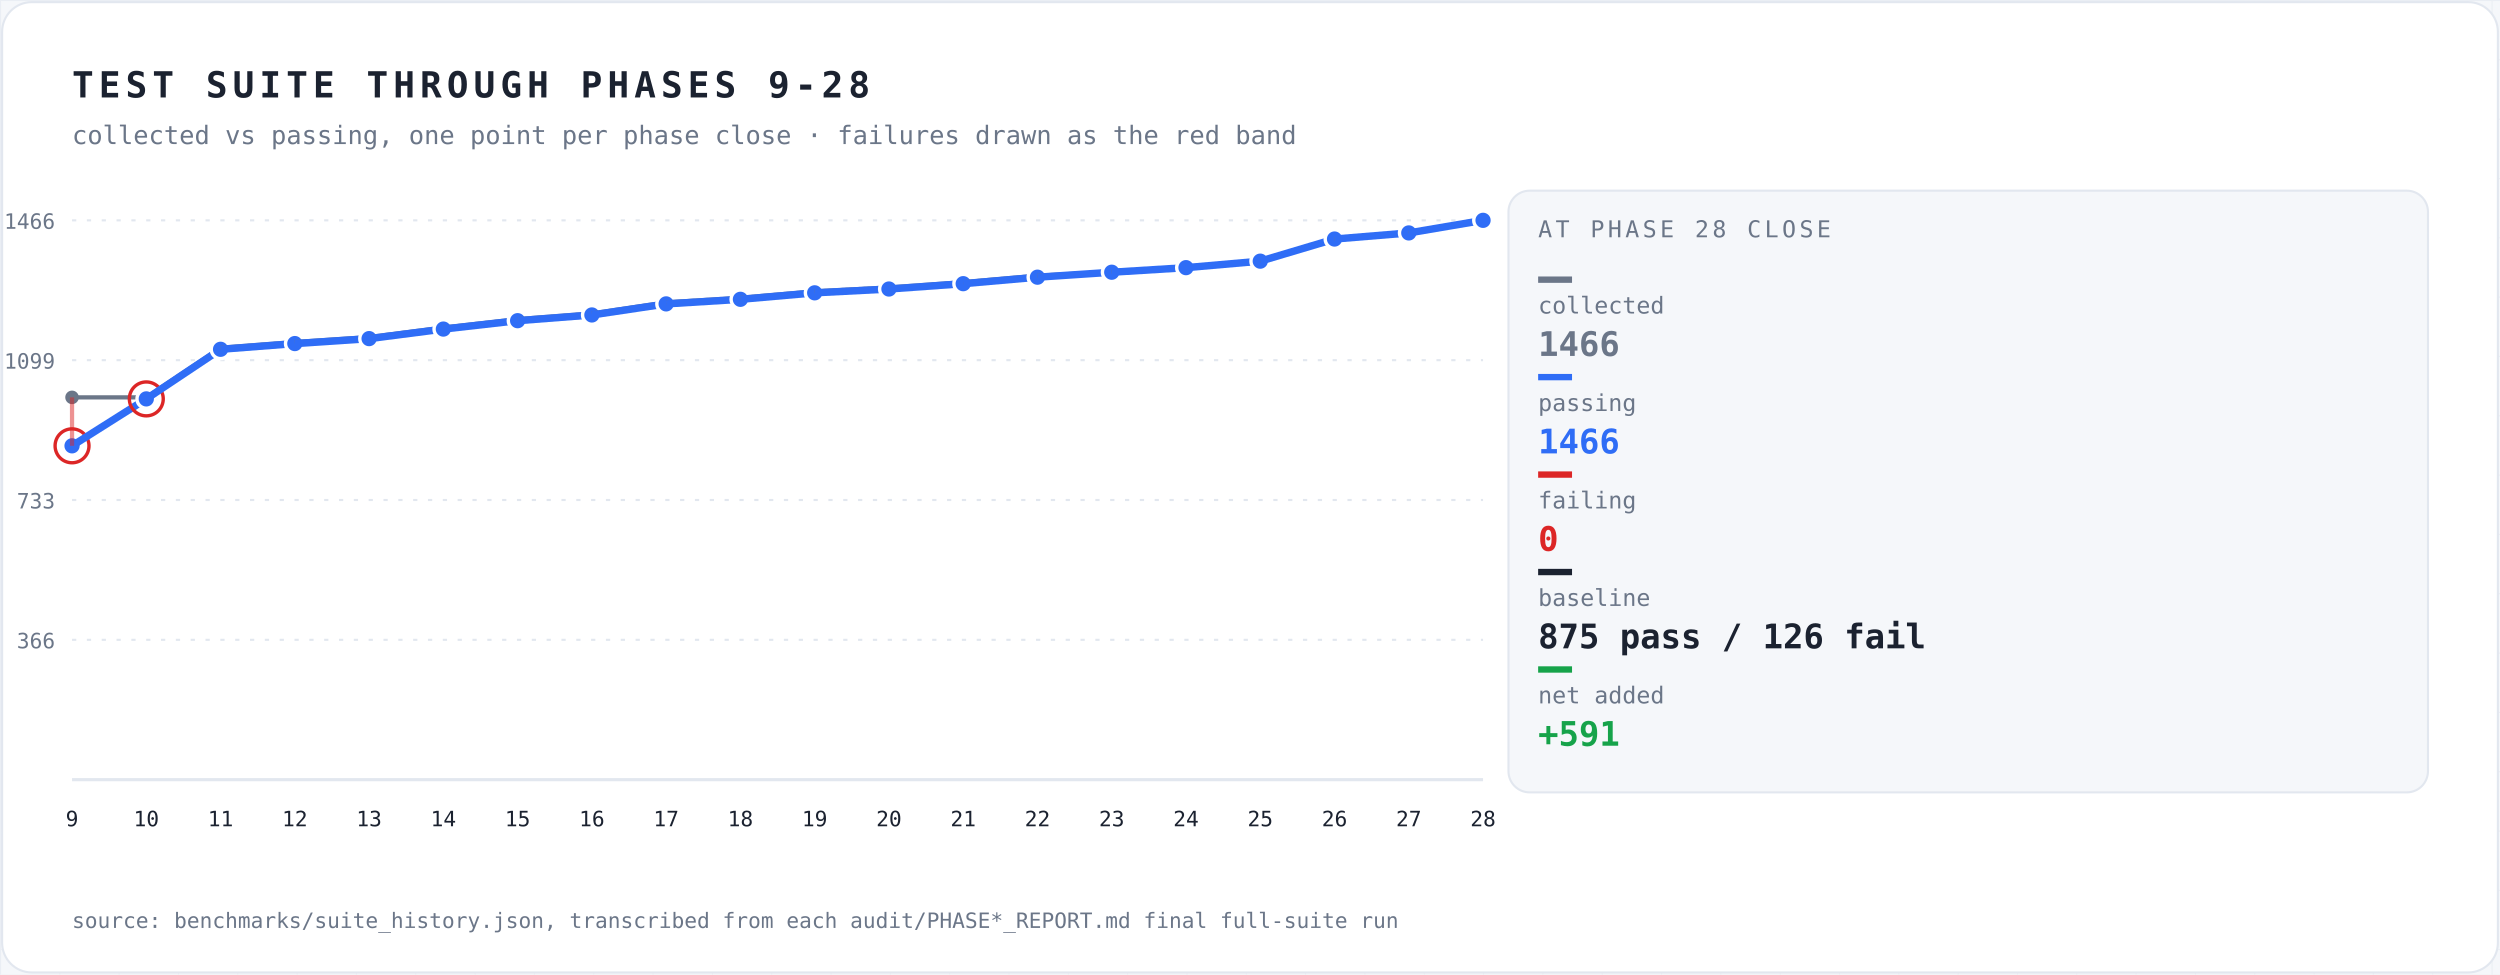
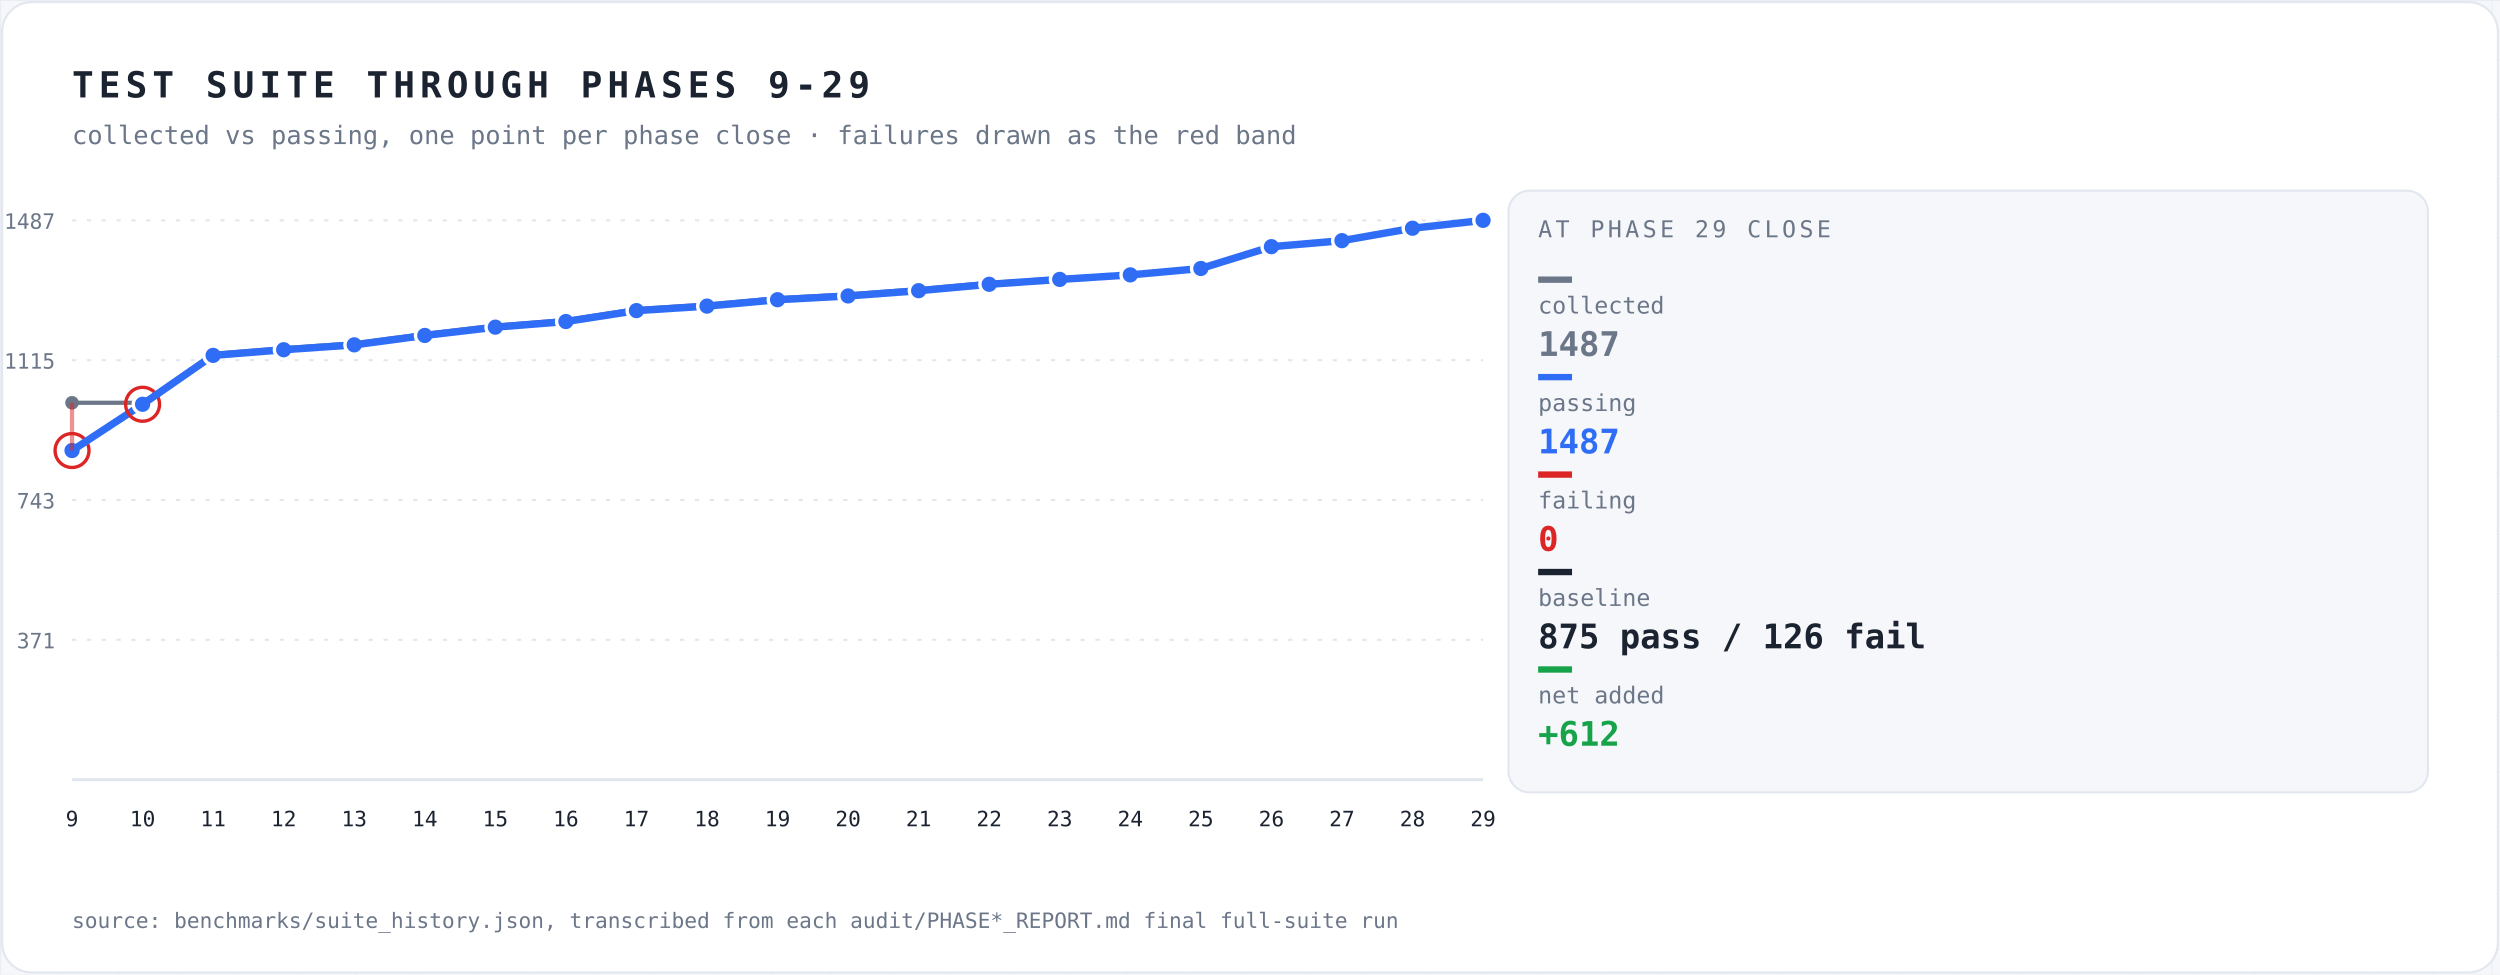
- <svg xmlns="http://www.w3.org/2000/svg" width="1180" height="460" viewBox="0 0 1180 460" role="img" aria-label="TEST SUITE THROUGH PHASES 9-28: collected vs passing, one point per phase close · failures drawn as the red band">
+ <svg xmlns="http://www.w3.org/2000/svg" width="1180" height="460" viewBox="0 0 1180 460" role="img" aria-label="TEST SUITE THROUGH PHASES 9-29: collected vs passing, one point per phase close · failures drawn as the red band">
  <defs>
    <pattern id="grid" width="28" height="28" patternUnits="userSpaceOnUse">
      <path d="M28 0H0v28" fill="none" stroke="#e2e7ef" stroke-width="1" />
    </pattern>
  </defs>
  <rect width="100%" height="100%" fill="#f5f7fa" />
  <rect width="100%" height="100%" fill="url(#grid)" opacity=".55" />
  <rect x="1" y="1" width="1178" height="458" rx="14" fill="#ffffff" stroke="#e2e7ef" />
-   <text x="34" y="46" font-family="ui-monospace, 'SF Mono', Menlo, Consolas, monospace" font-size="17" font-weight="700" letter-spacing="2.4" fill="#1b2230">TEST SUITE THROUGH PHASES 9-28</text>
+   <text x="34" y="46" font-family="ui-monospace, 'SF Mono', Menlo, Consolas, monospace" font-size="17" font-weight="700" letter-spacing="2.4" fill="#1b2230">TEST SUITE THROUGH PHASES 9-29</text>
  <text x="34" y="68" font-family="ui-monospace, 'SF Mono', Menlo, Consolas, monospace" font-size="12" fill="#6b7688">collected vs passing, one point per phase close · failures drawn as the red band</text>
  <line x1="34" y1="368" x2="700" y2="368" stroke="#e2e7ef" stroke-width="1.5" />
  <line x1="34" y1="302.0" x2="700" y2="302.0" stroke="#e2e7ef" stroke-dasharray="2 5" />
-   <text x="26" y="306.0" text-anchor="end" font-family="ui-monospace, 'SF Mono', Menlo, Consolas, monospace" font-size="10" fill="#6b7688">366</text>
+   <text x="26" y="306.0" text-anchor="end" font-family="ui-monospace, 'SF Mono', Menlo, Consolas, monospace" font-size="10" fill="#6b7688">371</text>
  <line x1="34" y1="236.0" x2="700" y2="236.0" stroke="#e2e7ef" stroke-dasharray="2 5" />
-   <text x="26" y="240.0" text-anchor="end" font-family="ui-monospace, 'SF Mono', Menlo, Consolas, monospace" font-size="10" fill="#6b7688">733</text>
+   <text x="26" y="240.0" text-anchor="end" font-family="ui-monospace, 'SF Mono', Menlo, Consolas, monospace" font-size="10" fill="#6b7688">743</text>
  <line x1="34" y1="170.0" x2="700" y2="170.0" stroke="#e2e7ef" stroke-dasharray="2 5" />
-   <text x="26" y="174.0" text-anchor="end" font-family="ui-monospace, 'SF Mono', Menlo, Consolas, monospace" font-size="10" fill="#6b7688">1099</text>
+   <text x="26" y="174.0" text-anchor="end" font-family="ui-monospace, 'SF Mono', Menlo, Consolas, monospace" font-size="10" fill="#6b7688">1115</text>
  <line x1="34" y1="104.0" x2="700" y2="104.0" stroke="#e2e7ef" stroke-dasharray="2 5" />
-   <text x="26" y="108.0" text-anchor="end" font-family="ui-monospace, 'SF Mono', Menlo, Consolas, monospace" font-size="10" fill="#6b7688">1466</text>
-   <circle cx="34.0" cy="187.558" r="3.2" fill="#6b7688" />
-   <circle cx="34.0" cy="210.428" r="4.4" fill="#2f6df6" stroke="#ffffff" stroke-width="1.6" />
-   <circle cx="34.0" cy="210.428" r="8" fill="none" stroke="#dc2626" stroke-width="1.6" />
+   <text x="26" y="108.0" text-anchor="end" font-family="ui-monospace, 'SF Mono', Menlo, Consolas, monospace" font-size="10" fill="#6b7688">1487</text>
+   <circle cx="34.0" cy="190.106" r="3.2" fill="#6b7688" />
+   <circle cx="34.0" cy="212.654" r="4.4" fill="#2f6df6" stroke="#ffffff" stroke-width="1.6" />
+   <circle cx="34.0" cy="212.654" r="8" fill="none" stroke="#dc2626" stroke-width="1.6" />
  <text x="34.0" y="390" text-anchor="middle" font-family="ui-monospace, 'SF Mono', Menlo, Consolas, monospace" font-size="10" fill="#1b2230">9</text>
-   <line x1="34.0" y1="187.558" x2="69.053" y2="187.558" stroke="#6b7688" stroke-width="2" />
-   <line x1="34.0" y1="210.428" x2="69.053" y2="188.278" stroke="#2f6df6" stroke-width="3.5" />
-   <line x1="34.0" y1="187.558" x2="34.0" y2="210.428" stroke="#dc2626" stroke-width="2" opacity=".5" />
-   <circle cx="69.053" cy="187.558" r="3.2" fill="#6b7688" />
-   <circle cx="69.053" cy="188.278" r="4.4" fill="#2f6df6" stroke="#ffffff" stroke-width="1.6" />
-   <circle cx="69.053" cy="188.278" r="8" fill="none" stroke="#dc2626" stroke-width="1.6" />
-   <text x="69.053" y="390" text-anchor="middle" font-family="ui-monospace, 'SF Mono', Menlo, Consolas, monospace" font-size="10" fill="#1b2230">10</text>
-   <line x1="69.053" y1="187.558" x2="104.105" y2="164.147" stroke="#6b7688" stroke-width="2" />
-   <line x1="69.053" y1="188.278" x2="104.105" y2="164.868" stroke="#2f6df6" stroke-width="3.5" />
-   <circle cx="104.105" cy="164.147" r="3.2" fill="#6b7688" />
-   <circle cx="104.105" cy="164.868" r="4.4" fill="#2f6df6" stroke="#ffffff" stroke-width="1.6" />
-   <text x="104.105" y="390" text-anchor="middle" font-family="ui-monospace, 'SF Mono', Menlo, Consolas, monospace" font-size="10" fill="#1b2230">11</text>
-   <line x1="104.105" y1="164.147" x2="139.158" y2="161.446" stroke="#6b7688" stroke-width="2" />
-   <line x1="104.105" y1="164.868" x2="139.158" y2="162.166" stroke="#2f6df6" stroke-width="3.5" />
-   <circle cx="139.158" cy="161.446" r="3.2" fill="#6b7688" />
-   <circle cx="139.158" cy="162.166" r="4.4" fill="#2f6df6" stroke="#ffffff" stroke-width="1.6" />
-   <text x="139.158" y="390" text-anchor="middle" font-family="ui-monospace, 'SF Mono', Menlo, Consolas, monospace" font-size="10" fill="#1b2230">12</text>
-   <line x1="139.158" y1="161.446" x2="174.211" y2="159.105" stroke="#6b7688" stroke-width="2" />
-   <line x1="139.158" y1="162.166" x2="174.211" y2="159.825" stroke="#2f6df6" stroke-width="3.5" />
-   <circle cx="174.211" cy="159.105" r="3.2" fill="#6b7688" />
-   <circle cx="174.211" cy="159.825" r="4.4" fill="#2f6df6" stroke="#ffffff" stroke-width="1.6" />
-   <text x="174.211" y="390" text-anchor="middle" font-family="ui-monospace, 'SF Mono', Menlo, Consolas, monospace" font-size="10" fill="#1b2230">13</text>
-   <line x1="174.211" y1="159.105" x2="209.263" y2="154.603" stroke="#6b7688" stroke-width="2" />
-   <line x1="174.211" y1="159.825" x2="209.263" y2="155.323" stroke="#2f6df6" stroke-width="3.5" />
-   <circle cx="209.263" cy="154.603" r="3.2" fill="#6b7688" />
-   <circle cx="209.263" cy="155.323" r="4.4" fill="#2f6df6" stroke="#ffffff" stroke-width="1.6" />
-   <text x="209.263" y="390" text-anchor="middle" font-family="ui-monospace, 'SF Mono', Menlo, Consolas, monospace" font-size="10" fill="#1b2230">14</text>
-   <line x1="209.263" y1="154.603" x2="244.316" y2="150.641" stroke="#6b7688" stroke-width="2" />
-   <line x1="209.263" y1="155.323" x2="244.316" y2="151.362" stroke="#2f6df6" stroke-width="3.5" />
-   <circle cx="244.316" cy="150.641" r="3.2" fill="#6b7688" />
-   <circle cx="244.316" cy="151.362" r="4.4" fill="#2f6df6" stroke="#ffffff" stroke-width="1.6" />
-   <text x="244.316" y="390" text-anchor="middle" font-family="ui-monospace, 'SF Mono', Menlo, Consolas, monospace" font-size="10" fill="#1b2230">15</text>
-   <line x1="244.316" y1="150.641" x2="279.368" y2="147.94" stroke="#6b7688" stroke-width="2" />
-   <line x1="244.316" y1="151.362" x2="279.368" y2="148.66" stroke="#2f6df6" stroke-width="3.5" />
-   <circle cx="279.368" cy="147.94" r="3.2" fill="#6b7688" />
-   <circle cx="279.368" cy="148.66" r="4.4" fill="#2f6df6" stroke="#ffffff" stroke-width="1.6" />
-   <text x="279.368" y="390" text-anchor="middle" font-family="ui-monospace, 'SF Mono', Menlo, Consolas, monospace" font-size="10" fill="#1b2230">16</text>
-   <line x1="279.368" y1="147.94" x2="314.421" y2="142.718" stroke="#6b7688" stroke-width="2" />
-   <line x1="279.368" y1="148.66" x2="314.421" y2="143.438" stroke="#2f6df6" stroke-width="3.5" />
-   <circle cx="314.421" cy="142.718" r="3.2" fill="#6b7688" />
-   <circle cx="314.421" cy="143.438" r="4.4" fill="#2f6df6" stroke="#ffffff" stroke-width="1.6" />
-   <text x="314.421" y="390" text-anchor="middle" font-family="ui-monospace, 'SF Mono', Menlo, Consolas, monospace" font-size="10" fill="#1b2230">17</text>
-   <line x1="314.421" y1="142.718" x2="349.474" y2="140.557" stroke="#6b7688" stroke-width="2" />
-   <line x1="314.421" y1="143.438" x2="349.474" y2="141.277" stroke="#2f6df6" stroke-width="3.5" />
-   <circle cx="349.474" cy="140.557" r="3.2" fill="#6b7688" />
-   <circle cx="349.474" cy="141.277" r="4.4" fill="#2f6df6" stroke="#ffffff" stroke-width="1.6" />
-   <text x="349.474" y="390" text-anchor="middle" font-family="ui-monospace, 'SF Mono', Menlo, Consolas, monospace" font-size="10" fill="#1b2230">18</text>
-   <line x1="349.474" y1="140.557" x2="384.526" y2="137.495" stroke="#6b7688" stroke-width="2" />
-   <line x1="349.474" y1="141.277" x2="384.526" y2="138.216" stroke="#2f6df6" stroke-width="3.5" />
-   <circle cx="384.526" cy="137.495" r="3.2" fill="#6b7688" />
-   <circle cx="384.526" cy="138.216" r="4.4" fill="#2f6df6" stroke="#ffffff" stroke-width="1.6" />
-   <text x="384.526" y="390" text-anchor="middle" font-family="ui-monospace, 'SF Mono', Menlo, Consolas, monospace" font-size="10" fill="#1b2230">19</text>
-   <line x1="384.526" y1="137.495" x2="419.579" y2="135.694" stroke="#6b7688" stroke-width="2" />
-   <line x1="384.526" y1="138.216" x2="419.579" y2="136.415" stroke="#2f6df6" stroke-width="3.5" />
-   <circle cx="419.579" cy="135.694" r="3.2" fill="#6b7688" />
-   <circle cx="419.579" cy="136.415" r="4.4" fill="#2f6df6" stroke="#ffffff" stroke-width="1.6" />
-   <text x="419.579" y="390" text-anchor="middle" font-family="ui-monospace, 'SF Mono', Menlo, Consolas, monospace" font-size="10" fill="#1b2230">20</text>
-   <line x1="419.579" y1="135.694" x2="454.632" y2="133.173" stroke="#6b7688" stroke-width="2" />
-   <line x1="419.579" y1="136.415" x2="454.632" y2="133.894" stroke="#2f6df6" stroke-width="3.5" />
-   <circle cx="454.632" cy="133.173" r="3.2" fill="#6b7688" />
-   <circle cx="454.632" cy="133.894" r="4.4" fill="#2f6df6" stroke="#ffffff" stroke-width="1.6" />
-   <text x="454.632" y="390" text-anchor="middle" font-family="ui-monospace, 'SF Mono', Menlo, Consolas, monospace" font-size="10" fill="#1b2230">21</text>
-   <line x1="454.632" y1="133.173" x2="489.684" y2="130.112" stroke="#6b7688" stroke-width="2" />
-   <line x1="454.632" y1="133.894" x2="489.684" y2="130.832" stroke="#2f6df6" stroke-width="3.5" />
-   <circle cx="489.684" cy="130.112" r="3.2" fill="#6b7688" />
-   <circle cx="489.684" cy="130.832" r="4.4" fill="#2f6df6" stroke="#ffffff" stroke-width="1.6" />
-   <text x="489.684" y="390" text-anchor="middle" font-family="ui-monospace, 'SF Mono', Menlo, Consolas, monospace" font-size="10" fill="#1b2230">22</text>
-   <line x1="489.684" y1="130.112" x2="524.737" y2="128.311" stroke="#6b7688" stroke-width="2" />
-   <line x1="489.684" y1="130.832" x2="524.737" y2="128.491" stroke="#2f6df6" stroke-width="3.5" />
-   <circle cx="524.737" cy="128.311" r="3.2" fill="#6b7688" />
-   <circle cx="524.737" cy="128.491" r="4.4" fill="#2f6df6" stroke="#ffffff" stroke-width="1.6" />
-   <text x="524.737" y="390" text-anchor="middle" font-family="ui-monospace, 'SF Mono', Menlo, Consolas, monospace" font-size="10" fill="#1b2230">23</text>
-   <line x1="524.737" y1="128.311" x2="559.789" y2="126.15" stroke="#6b7688" stroke-width="2" />
-   <line x1="524.737" y1="128.491" x2="559.789" y2="126.33" stroke="#2f6df6" stroke-width="3.5" />
-   <circle cx="559.789" cy="126.15" r="3.2" fill="#6b7688" />
-   <circle cx="559.789" cy="126.33" r="4.4" fill="#2f6df6" stroke="#ffffff" stroke-width="1.6" />
-   <text x="559.789" y="390" text-anchor="middle" font-family="ui-monospace, 'SF Mono', Menlo, Consolas, monospace" font-size="10" fill="#1b2230">24</text>
-   <line x1="559.789" y1="126.15" x2="594.842" y2="123.089" stroke="#6b7688" stroke-width="2" />
-   <line x1="559.789" y1="126.33" x2="594.842" y2="123.269" stroke="#2f6df6" stroke-width="3.5" />
-   <circle cx="594.842" cy="123.089" r="3.2" fill="#6b7688" />
-   <circle cx="594.842" cy="123.269" r="4.4" fill="#2f6df6" stroke="#ffffff" stroke-width="1.6" />
-   <text x="594.842" y="390" text-anchor="middle" font-family="ui-monospace, 'SF Mono', Menlo, Consolas, monospace" font-size="10" fill="#1b2230">25</text>
-   <line x1="594.842" y1="123.089" x2="629.895" y2="112.824" stroke="#6b7688" stroke-width="2" />
-   <line x1="594.842" y1="123.269" x2="629.895" y2="112.824" stroke="#2f6df6" stroke-width="3.5" />
-   <circle cx="629.895" cy="112.824" r="3.2" fill="#6b7688" />
-   <circle cx="629.895" cy="112.824" r="4.4" fill="#2f6df6" stroke="#ffffff" stroke-width="1.6" />
-   <text x="629.895" y="390" text-anchor="middle" font-family="ui-monospace, 'SF Mono', Menlo, Consolas, monospace" font-size="10" fill="#1b2230">26</text>
-   <line x1="629.895" y1="112.824" x2="664.947" y2="109.943" stroke="#6b7688" stroke-width="2" />
-   <line x1="629.895" y1="112.824" x2="664.947" y2="109.943" stroke="#2f6df6" stroke-width="3.5" />
-   <circle cx="664.947" cy="109.943" r="3.2" fill="#6b7688" />
-   <circle cx="664.947" cy="109.943" r="4.4" fill="#2f6df6" stroke="#ffffff" stroke-width="1.6" />
-   <text x="664.947" y="390" text-anchor="middle" font-family="ui-monospace, 'SF Mono', Menlo, Consolas, monospace" font-size="10" fill="#1b2230">27</text>
-   <line x1="664.947" y1="109.943" x2="700.0" y2="104.0" stroke="#6b7688" stroke-width="2" />
-   <line x1="664.947" y1="109.943" x2="700.0" y2="104.0" stroke="#2f6df6" stroke-width="3.5" />
+   <line x1="34.0" y1="190.106" x2="67.3" y2="190.106" stroke="#6b7688" stroke-width="2" />
+   <line x1="34.0" y1="212.654" x2="67.3" y2="190.816" stroke="#2f6df6" stroke-width="3.5" />
+   <line x1="34.0" y1="190.106" x2="34.0" y2="212.654" stroke="#dc2626" stroke-width="2" opacity=".5" />
+   <circle cx="67.3" cy="190.106" r="3.2" fill="#6b7688" />
+   <circle cx="67.3" cy="190.816" r="4.4" fill="#2f6df6" stroke="#ffffff" stroke-width="1.6" />
+   <circle cx="67.3" cy="190.816" r="8" fill="none" stroke="#dc2626" stroke-width="1.6" />
+   <text x="67.3" y="390" text-anchor="middle" font-family="ui-monospace, 'SF Mono', Menlo, Consolas, monospace" font-size="10" fill="#1b2230">10</text>
+   <line x1="67.3" y1="190.106" x2="100.6" y2="167.026" stroke="#6b7688" stroke-width="2" />
+   <line x1="67.3" y1="190.816" x2="100.6" y2="167.736" stroke="#2f6df6" stroke-width="3.5" />
+   <circle cx="100.6" cy="167.026" r="3.2" fill="#6b7688" />
+   <circle cx="100.6" cy="167.736" r="4.4" fill="#2f6df6" stroke="#ffffff" stroke-width="1.6" />
+   <text x="100.6" y="390" text-anchor="middle" font-family="ui-monospace, 'SF Mono', Menlo, Consolas, monospace" font-size="10" fill="#1b2230">11</text>
+   <line x1="100.6" y1="167.026" x2="133.9" y2="164.363" stroke="#6b7688" stroke-width="2" />
+   <line x1="100.6" y1="167.736" x2="133.9" y2="165.073" stroke="#2f6df6" stroke-width="3.5" />
+   <circle cx="133.9" cy="164.363" r="3.2" fill="#6b7688" />
+   <circle cx="133.9" cy="165.073" r="4.4" fill="#2f6df6" stroke="#ffffff" stroke-width="1.6" />
+   <text x="133.9" y="390" text-anchor="middle" font-family="ui-monospace, 'SF Mono', Menlo, Consolas, monospace" font-size="10" fill="#1b2230">12</text>
+   <line x1="133.9" y1="164.363" x2="167.2" y2="162.055" stroke="#6b7688" stroke-width="2" />
+   <line x1="133.9" y1="165.073" x2="167.2" y2="162.765" stroke="#2f6df6" stroke-width="3.5" />
+   <circle cx="167.2" cy="162.055" r="3.2" fill="#6b7688" />
+   <circle cx="167.2" cy="162.765" r="4.4" fill="#2f6df6" stroke="#ffffff" stroke-width="1.6" />
+   <text x="167.2" y="390" text-anchor="middle" font-family="ui-monospace, 'SF Mono', Menlo, Consolas, monospace" font-size="10" fill="#1b2230">13</text>
+   <line x1="167.2" y1="162.055" x2="200.5" y2="157.617" stroke="#6b7688" stroke-width="2" />
+   <line x1="167.2" y1="162.765" x2="200.5" y2="158.327" stroke="#2f6df6" stroke-width="3.5" />
+   <circle cx="200.5" cy="157.617" r="3.2" fill="#6b7688" />
+   <circle cx="200.5" cy="158.327" r="4.4" fill="#2f6df6" stroke="#ffffff" stroke-width="1.6" />
+   <text x="200.5" y="390" text-anchor="middle" font-family="ui-monospace, 'SF Mono', Menlo, Consolas, monospace" font-size="10" fill="#1b2230">14</text>
+   <line x1="200.5" y1="157.617" x2="233.8" y2="153.711" stroke="#6b7688" stroke-width="2" />
+   <line x1="200.5" y1="158.327" x2="233.8" y2="154.421" stroke="#2f6df6" stroke-width="3.5" />
+   <circle cx="233.8" cy="153.711" r="3.2" fill="#6b7688" />
+   <circle cx="233.8" cy="154.421" r="4.4" fill="#2f6df6" stroke="#ffffff" stroke-width="1.6" />
+   <text x="233.8" y="390" text-anchor="middle" font-family="ui-monospace, 'SF Mono', Menlo, Consolas, monospace" font-size="10" fill="#1b2230">15</text>
+   <line x1="233.8" y1="153.711" x2="267.1" y2="151.048" stroke="#6b7688" stroke-width="2" />
+   <line x1="233.8" y1="154.421" x2="267.1" y2="151.758" stroke="#2f6df6" stroke-width="3.5" />
+   <circle cx="267.1" cy="151.048" r="3.2" fill="#6b7688" />
+   <circle cx="267.1" cy="151.758" r="4.4" fill="#2f6df6" stroke="#ffffff" stroke-width="1.6" />
+   <text x="267.1" y="390" text-anchor="middle" font-family="ui-monospace, 'SF Mono', Menlo, Consolas, monospace" font-size="10" fill="#1b2230">16</text>
+   <line x1="267.1" y1="151.048" x2="300.4" y2="145.899" stroke="#6b7688" stroke-width="2" />
+   <line x1="267.1" y1="151.758" x2="300.4" y2="146.609" stroke="#2f6df6" stroke-width="3.5" />
+   <circle cx="300.4" cy="145.899" r="3.2" fill="#6b7688" />
+   <circle cx="300.4" cy="146.609" r="4.4" fill="#2f6df6" stroke="#ffffff" stroke-width="1.6" />
+   <text x="300.4" y="390" text-anchor="middle" font-family="ui-monospace, 'SF Mono', Menlo, Consolas, monospace" font-size="10" fill="#1b2230">17</text>
+   <line x1="300.4" y1="145.899" x2="333.7" y2="143.769" stroke="#6b7688" stroke-width="2" />
+   <line x1="300.4" y1="146.609" x2="333.7" y2="144.479" stroke="#2f6df6" stroke-width="3.5" />
+   <circle cx="333.7" cy="143.769" r="3.2" fill="#6b7688" />
+   <circle cx="333.7" cy="144.479" r="4.4" fill="#2f6df6" stroke="#ffffff" stroke-width="1.6" />
+   <text x="333.7" y="390" text-anchor="middle" font-family="ui-monospace, 'SF Mono', Menlo, Consolas, monospace" font-size="10" fill="#1b2230">18</text>
+   <line x1="333.7" y1="143.769" x2="367.0" y2="140.751" stroke="#6b7688" stroke-width="2" />
+   <line x1="333.7" y1="144.479" x2="367.0" y2="141.461" stroke="#2f6df6" stroke-width="3.5" />
+   <circle cx="367.0" cy="140.751" r="3.2" fill="#6b7688" />
+   <circle cx="367.0" cy="141.461" r="4.4" fill="#2f6df6" stroke="#ffffff" stroke-width="1.6" />
+   <text x="367.0" y="390" text-anchor="middle" font-family="ui-monospace, 'SF Mono', Menlo, Consolas, monospace" font-size="10" fill="#1b2230">19</text>
+   <line x1="367" y1="140.751" x2="400.3" y2="138.975" stroke="#6b7688" stroke-width="2" />
+   <line x1="367" y1="141.461" x2="400.3" y2="139.685" stroke="#2f6df6" stroke-width="3.5" />
+   <circle cx="400.3" cy="138.975" r="3.2" fill="#6b7688" />
+   <circle cx="400.3" cy="139.685" r="4.4" fill="#2f6df6" stroke="#ffffff" stroke-width="1.6" />
+   <text x="400.3" y="390" text-anchor="middle" font-family="ui-monospace, 'SF Mono', Menlo, Consolas, monospace" font-size="10" fill="#1b2230">20</text>
+   <line x1="400.3" y1="138.975" x2="433.6" y2="136.49" stroke="#6b7688" stroke-width="2" />
+   <line x1="400.3" y1="139.685" x2="433.6" y2="137.2" stroke="#2f6df6" stroke-width="3.5" />
+   <circle cx="433.6" cy="136.49" r="3.2" fill="#6b7688" />
+   <circle cx="433.6" cy="137.2" r="4.4" fill="#2f6df6" stroke="#ffffff" stroke-width="1.6" />
+   <text x="433.6" y="390" text-anchor="middle" font-family="ui-monospace, 'SF Mono', Menlo, Consolas, monospace" font-size="10" fill="#1b2230">21</text>
+   <line x1="433.6" y1="136.49" x2="466.9" y2="133.471" stroke="#6b7688" stroke-width="2" />
+   <line x1="433.6" y1="137.2" x2="466.9" y2="134.182" stroke="#2f6df6" stroke-width="3.5" />
+   <circle cx="466.9" cy="133.471" r="3.2" fill="#6b7688" />
+   <circle cx="466.9" cy="134.182" r="4.4" fill="#2f6df6" stroke="#ffffff" stroke-width="1.6" />
+   <text x="466.9" y="390" text-anchor="middle" font-family="ui-monospace, 'SF Mono', Menlo, Consolas, monospace" font-size="10" fill="#1b2230">22</text>
+   <line x1="466.9" y1="133.471" x2="500.2" y2="131.696" stroke="#6b7688" stroke-width="2" />
+   <line x1="466.9" y1="134.182" x2="500.2" y2="131.874" stroke="#2f6df6" stroke-width="3.5" />
+   <circle cx="500.2" cy="131.696" r="3.2" fill="#6b7688" />
+   <circle cx="500.2" cy="131.874" r="4.4" fill="#2f6df6" stroke="#ffffff" stroke-width="1.6" />
+   <text x="500.2" y="390" text-anchor="middle" font-family="ui-monospace, 'SF Mono', Menlo, Consolas, monospace" font-size="10" fill="#1b2230">23</text>
+   <line x1="500.2" y1="131.696" x2="533.5" y2="129.566" stroke="#6b7688" stroke-width="2" />
+   <line x1="500.2" y1="131.874" x2="533.5" y2="129.743" stroke="#2f6df6" stroke-width="3.5" />
+   <circle cx="533.5" cy="129.566" r="3.2" fill="#6b7688" />
+   <circle cx="533.5" cy="129.743" r="4.4" fill="#2f6df6" stroke="#ffffff" stroke-width="1.6" />
+   <text x="533.5" y="390" text-anchor="middle" font-family="ui-monospace, 'SF Mono', Menlo, Consolas, monospace" font-size="10" fill="#1b2230">24</text>
+   <line x1="533.5" y1="129.566" x2="566.8" y2="126.547" stroke="#6b7688" stroke-width="2" />
+   <line x1="533.5" y1="129.743" x2="566.8" y2="126.725" stroke="#2f6df6" stroke-width="3.5" />
+   <circle cx="566.8" cy="126.547" r="3.2" fill="#6b7688" />
+   <circle cx="566.8" cy="126.725" r="4.4" fill="#2f6df6" stroke="#ffffff" stroke-width="1.6" />
+   <text x="566.8" y="390" text-anchor="middle" font-family="ui-monospace, 'SF Mono', Menlo, Consolas, monospace" font-size="10" fill="#1b2230">25</text>
+   <line x1="566.8" y1="126.547" x2="600.1" y2="116.428" stroke="#6b7688" stroke-width="2" />
+   <line x1="566.8" y1="126.725" x2="600.1" y2="116.428" stroke="#2f6df6" stroke-width="3.5" />
+   <circle cx="600.1" cy="116.428" r="3.2" fill="#6b7688" />
+   <circle cx="600.1" cy="116.428" r="4.4" fill="#2f6df6" stroke="#ffffff" stroke-width="1.6" />
+   <text x="600.1" y="390" text-anchor="middle" font-family="ui-monospace, 'SF Mono', Menlo, Consolas, monospace" font-size="10" fill="#1b2230">26</text>
+   <line x1="600.1" y1="116.428" x2="633.4" y2="113.587" stroke="#6b7688" stroke-width="2" />
+   <line x1="600.1" y1="116.428" x2="633.4" y2="113.587" stroke="#2f6df6" stroke-width="3.5" />
+   <circle cx="633.4" cy="113.587" r="3.2" fill="#6b7688" />
+   <circle cx="633.4" cy="113.587" r="4.4" fill="#2f6df6" stroke="#ffffff" stroke-width="1.6" />
+   <text x="633.4" y="390" text-anchor="middle" font-family="ui-monospace, 'SF Mono', Menlo, Consolas, monospace" font-size="10" fill="#1b2230">27</text>
+   <line x1="633.4" y1="113.587" x2="666.7" y2="107.728" stroke="#6b7688" stroke-width="2" />
+   <line x1="633.4" y1="113.587" x2="666.7" y2="107.728" stroke="#2f6df6" stroke-width="3.5" />
+   <circle cx="666.7" cy="107.728" r="3.2" fill="#6b7688" />
+   <circle cx="666.7" cy="107.728" r="4.4" fill="#2f6df6" stroke="#ffffff" stroke-width="1.6" />
+   <text x="666.7" y="390" text-anchor="middle" font-family="ui-monospace, 'SF Mono', Menlo, Consolas, monospace" font-size="10" fill="#1b2230">28</text>
+   <line x1="666.7" y1="107.728" x2="700.0" y2="104.0" stroke="#6b7688" stroke-width="2" />
+   <line x1="666.7" y1="107.728" x2="700.0" y2="104.0" stroke="#2f6df6" stroke-width="3.5" />
  <circle cx="700.0" cy="104.0" r="3.2" fill="#6b7688" />
  <circle cx="700.0" cy="104.0" r="4.4" fill="#2f6df6" stroke="#ffffff" stroke-width="1.6" />
-   <text x="700.0" y="390" text-anchor="middle" font-family="ui-monospace, 'SF Mono', Menlo, Consolas, monospace" font-size="10" fill="#1b2230">28</text>
+   <text x="700.0" y="390" text-anchor="middle" font-family="ui-monospace, 'SF Mono', Menlo, Consolas, monospace" font-size="10" fill="#1b2230">29</text>
  <rect x="712" y="90" width="434" height="284" rx="10" fill="#f5f7fa" stroke="#e2e7ef" />
-   <text x="726" y="112" font-family="ui-monospace, 'SF Mono', Menlo, Consolas, monospace" font-size="11" letter-spacing="1.6" fill="#6b7688">AT PHASE 28 CLOSE</text>
+   <text x="726" y="112" font-family="ui-monospace, 'SF Mono', Menlo, Consolas, monospace" font-size="11" letter-spacing="1.6" fill="#6b7688">AT PHASE 29 CLOSE</text>
  <line x1="726" y1="132" x2="742" y2="132" stroke="#6b7688" stroke-width="3" />
  <text x="726" y="148" font-family="ui-monospace, 'SF Mono', Menlo, Consolas, monospace" font-size="11" fill="#6b7688">collected</text>
-   <text x="726" y="168" font-family="ui-monospace, 'SF Mono', Menlo, Consolas, monospace" font-size="16" font-weight="700" fill="#6b7688">1466</text>
+   <text x="726" y="168" font-family="ui-monospace, 'SF Mono', Menlo, Consolas, monospace" font-size="16" font-weight="700" fill="#6b7688">1487</text>
  <line x1="726" y1="178" x2="742" y2="178" stroke="#2f6df6" stroke-width="3" />
  <text x="726" y="194" font-family="ui-monospace, 'SF Mono', Menlo, Consolas, monospace" font-size="11" fill="#6b7688">passing</text>
-   <text x="726" y="214" font-family="ui-monospace, 'SF Mono', Menlo, Consolas, monospace" font-size="16" font-weight="700" fill="#2f6df6">1466</text>
+   <text x="726" y="214" font-family="ui-monospace, 'SF Mono', Menlo, Consolas, monospace" font-size="16" font-weight="700" fill="#2f6df6">1487</text>
  <line x1="726" y1="224" x2="742" y2="224" stroke="#dc2626" stroke-width="3" />
  <text x="726" y="240" font-family="ui-monospace, 'SF Mono', Menlo, Consolas, monospace" font-size="11" fill="#6b7688">failing</text>
  <text x="726" y="260" font-family="ui-monospace, 'SF Mono', Menlo, Consolas, monospace" font-size="16" font-weight="700" fill="#dc2626">0</text>
  <line x1="726" y1="270" x2="742" y2="270" stroke="#1b2230" stroke-width="3" />
  <text x="726" y="286" font-family="ui-monospace, 'SF Mono', Menlo, Consolas, monospace" font-size="11" fill="#6b7688">baseline</text>
  <text x="726" y="306" font-family="ui-monospace, 'SF Mono', Menlo, Consolas, monospace" font-size="16" font-weight="700" fill="#1b2230">875 pass / 126 fail</text>
  <line x1="726" y1="316" x2="742" y2="316" stroke="#16a34a" stroke-width="3" />
  <text x="726" y="332" font-family="ui-monospace, 'SF Mono', Menlo, Consolas, monospace" font-size="11" fill="#6b7688">net added</text>
-   <text x="726" y="352" font-family="ui-monospace, 'SF Mono', Menlo, Consolas, monospace" font-size="16" font-weight="700" fill="#16a34a">+591</text>
+   <text x="726" y="352" font-family="ui-monospace, 'SF Mono', Menlo, Consolas, monospace" font-size="16" font-weight="700" fill="#16a34a">+612</text>
  <text x="34" y="438" font-family="ui-monospace, 'SF Mono', Menlo, Consolas, monospace" font-size="10" fill="#6b7688">source: benchmarks/suite_history.json, transcribed from each audit/PHASE*_REPORT.md final full-suite run</text>
</svg>
